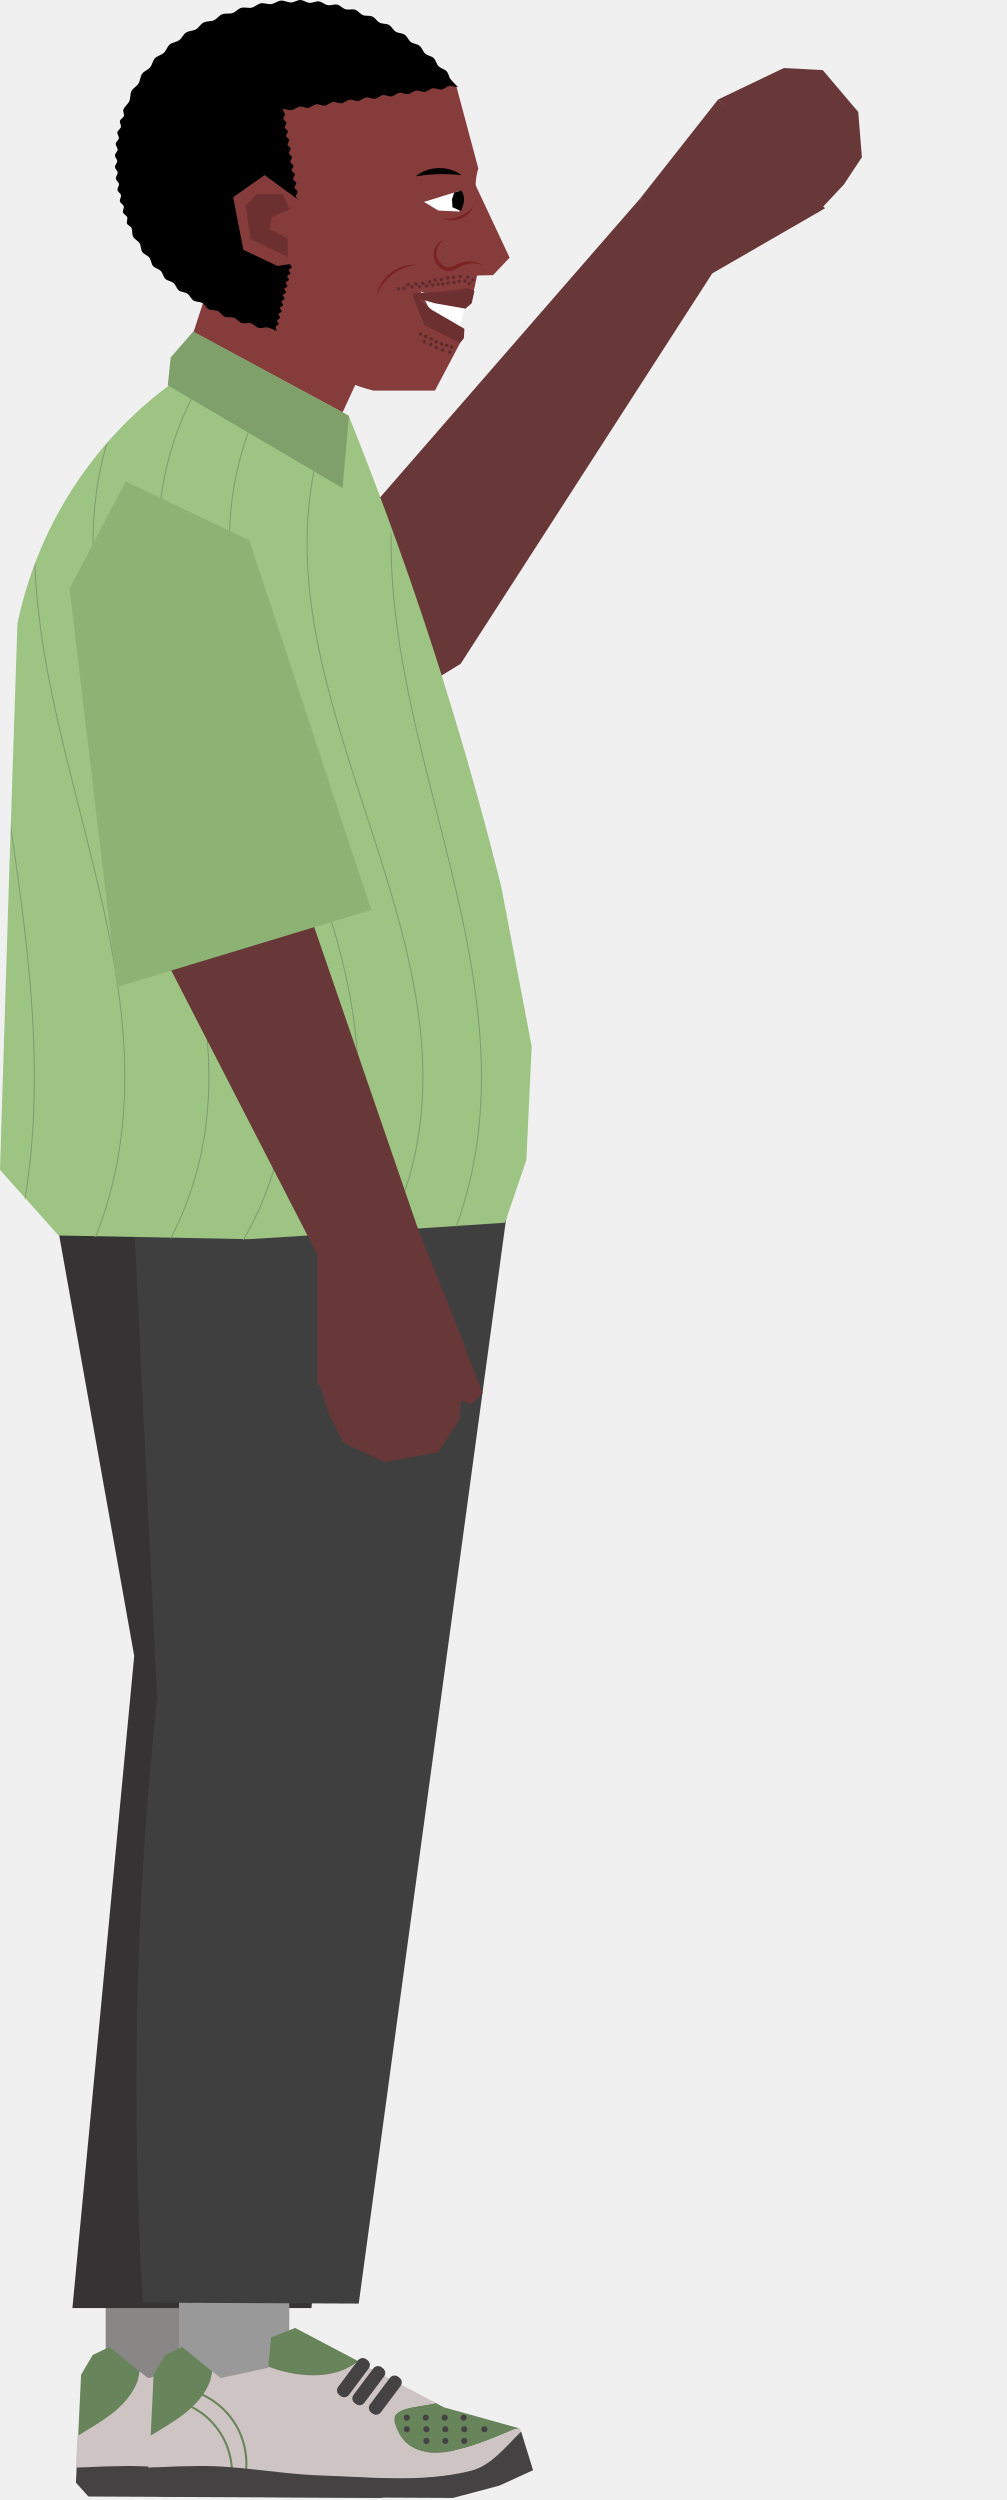
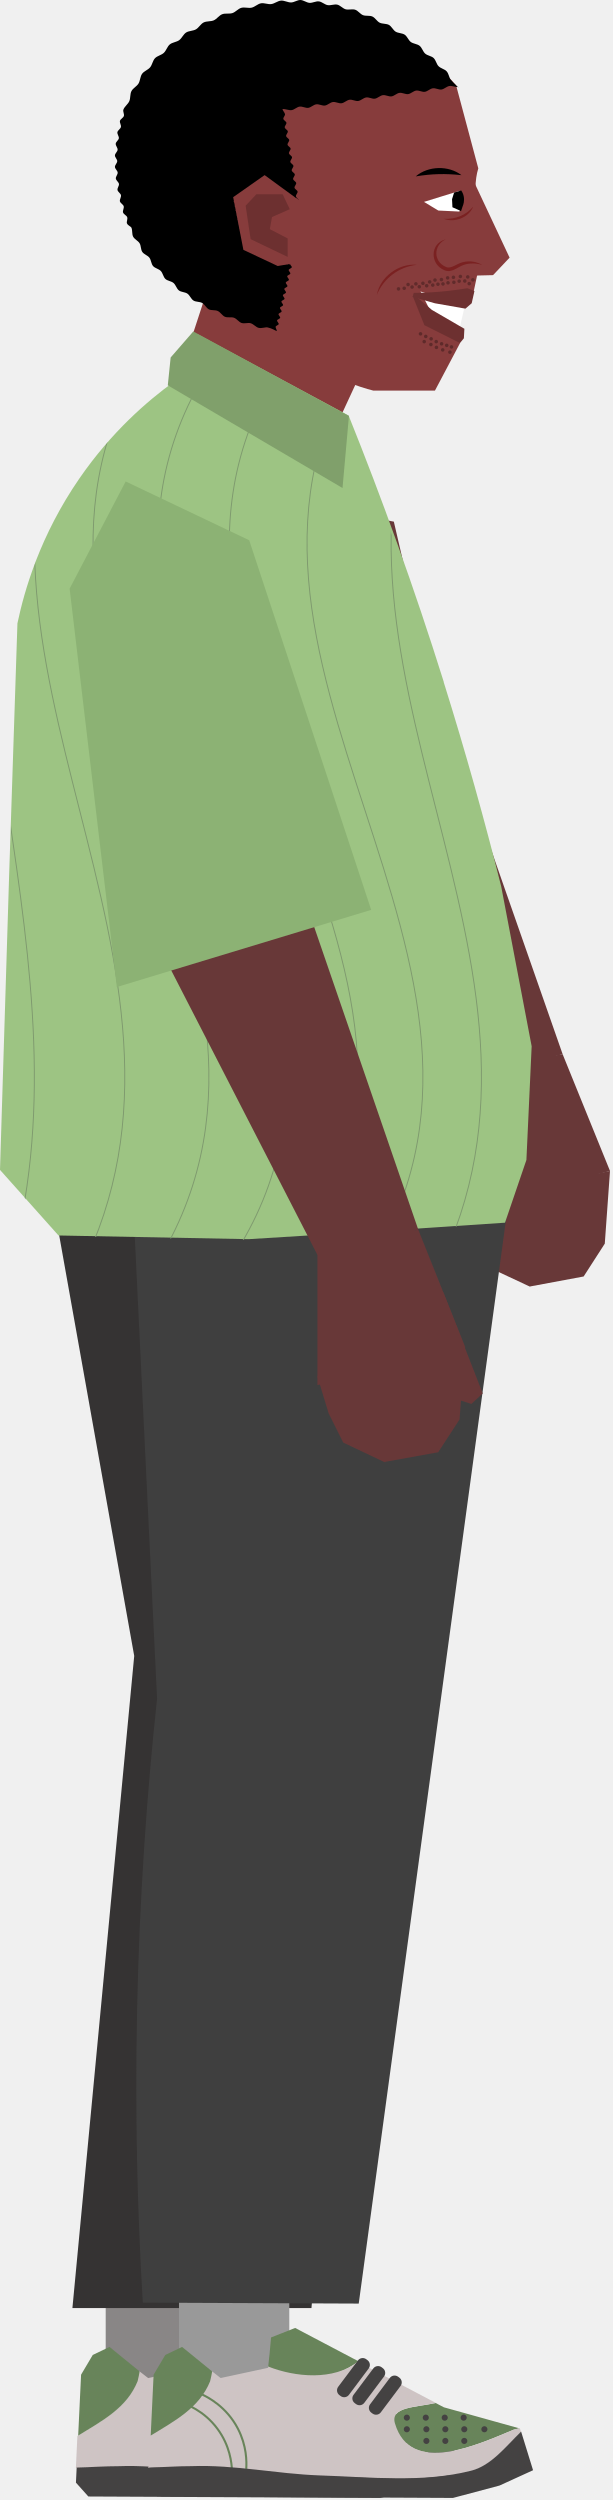
- <svg xmlns="http://www.w3.org/2000/svg" width="485" height="1205" viewBox="0 0 485 1205" fill="none">
+ <svg xmlns="http://www.w3.org/2000/svg" width="295" height="1205" viewBox="0 0 295 1205" fill="none">
  <path d="M84.648 186.43C92.674 161.895 100.7 137.387 108.726 112.852C131.753 132.323 154.807 151.822 177.834 171.294C169.916 188.369 162.025 205.444 154.107 222.519" fill="#873C3C" />
-   <path d="M150.564 363.656L222.004 319.985L343.313 131.772L308.544 95.681L179.508 244.009L125.893 293.561L150.564 363.656Z" fill="#683838" />
-   <path d="M343.314 131.774L397.659 100.398L346.114 47.963L308.545 95.683L339.116 134.198" fill="#683838" />
-   <path d="M396.557 33.8L377.782 32.791C367.238 37.852 356.658 42.903 346.114 47.964L393.987 102.55C398.263 97.998 402.538 93.445 406.777 88.883C409.664 84.511 412.551 80.139 415.438 75.766C413.907 56.903 413.15 47.512 413.15 47.512C413.15 47.512 413.34 49.672 413.697 54.007C408.008 47.278 402.283 40.539 396.594 33.809L396.557 33.8Z" fill="#683838" />
+   <path d="M116.717 238.119L119.248 321.812L222.614 520.445L271.191 508.13L206.298 322.549L189.827 251.425L116.717 238.119Z" fill="#683838" />
+   <path d="M222.612 520.446L222.935 583.197L294.021 564.41L271.189 508.131L222.587 515.599" fill="#683838" />
+   <path d="M281.326 615.242L291.507 599.434C292.335 587.768 293.191 576.075 294.02 564.409L222.884 578.941C224.72 584.911 226.555 590.88 228.417 596.823C230.784 601.497 233.151 606.171 235.518 610.845C252.662 618.864 261.193 622.86 261.193 622.86C261.193 622.86 259.222 621.954 255.281 620.116C263.945 618.509 272.636 616.876 281.3 615.269L281.326 615.242Z" fill="#683838" />
  <path d="M50.943 1149.58H112.645L112.645 1059.09H50.943L50.943 1149.58Z" fill="#898686" />
  <path d="M165.957 538.754V578.398C169.242 654.831 172.528 731.291 175.814 807.724C167.249 909.311 158.685 1010.9 150.12 1112.49H34.904C44.842 1007.72 54.78 902.929 64.691 798.163C50.336 717.636 35.955 637.11 21.6 556.583C69.701 550.631 117.829 544.706 165.93 538.754H165.957Z" fill="#353333" />
  <path d="M137.839 1138.16L107.298 1122.08L95.69 1126.66L94.99 1134.39C94.774 1136.49 94.559 1138.62 94.316 1140.72C97.333 1142.49 106.463 1147.32 118.636 1145.91C128.251 1144.81 134.93 1140.39 137.839 1138.16Z" fill="#68845A" />
  <path d="M155.346 1168.08C162.806 1193.43 194.856 1178.51 212.739 1171.07C213.6 1170.91 214.462 1170.7 215.324 1170.45L178.992 1160.33L175.033 1158.25C165.499 1160.44 153.03 1160 155.346 1168.11V1168.08Z" fill="#68845A" />
  <path d="M215.378 1170.43C214.516 1170.64 213.654 1170.86 212.792 1171.05C194.909 1178.51 162.86 1193.4 155.399 1168.06C153.083 1159.98 165.553 1160.38 175.087 1158.2L137.462 1138.38C125.908 1147.54 107.379 1145.87 94.29 1140.67V1141.29C86.641 1142.93 79.02 1144.57 71.398 1146.22C69.944 1145.08 68.462 1143.93 67.008 1142.8C66.739 1144.65 66.254 1146.51 65.957 1147.91C60.813 1160.76 49.044 1166.95 37.301 1174.14L36.574 1189.58C43.388 1189.42 50.202 1188.9 57.016 1188.9C77.888 1188.15 98.007 1192.62 118.879 1193.37C143.469 1194.13 168.058 1197.09 191.92 1191.14C201.615 1188.71 208.375 1179.85 216.159 1172.23L215.62 1170.45L215.378 1170.4V1170.43Z" fill="#CEC4C4" />
  <path d="M66.336 1147.7C66.524 1146.92 66.686 1146.14 66.874 1145.3C67.036 1144.52 67.171 1143.77 67.305 1143.04C62.457 1139.11 57.636 1135.15 52.789 1131.21C50.095 1132.51 47.402 1133.8 44.709 1135.09C42.824 1138.27 40.965 1141.42 39.08 1144.6C38.622 1154.38 38.164 1164.18 37.68 1173.96C49.422 1166.77 61.192 1160.57 66.336 1147.72V1147.7Z" fill="#68845A" />
  <path d="M191.974 1190.92C168.166 1196.88 143.63 1193.91 119.095 1193.16C98.276 1192.41 78.185 1187.93 57.366 1188.69C50.552 1188.69 43.766 1189.2 36.952 1189.36C36.844 1191.79 36.736 1194.21 36.602 1196.63L42.581 1203.31L183.356 1204.01L205.817 1198.03L221.976 1190.65L216.213 1172.02C208.429 1179.64 201.696 1188.5 192.001 1190.92H191.974Z" fill="#444242" />
  <path d="M137.576 1137.72L128.049 1150.44C127.104 1151.7 127.361 1153.49 128.623 1154.44L129.226 1154.89C130.488 1155.83 132.277 1155.58 133.223 1154.31L142.749 1141.6C143.694 1140.34 143.438 1138.55 142.176 1137.6L141.572 1137.15C140.31 1136.2 138.521 1136.46 137.576 1137.72Z" fill="#444242" />
  <path d="M144.974 1141.59L135.448 1154.31C134.503 1155.57 134.759 1157.36 136.021 1158.31L136.625 1158.76C137.887 1159.7 139.676 1159.45 140.621 1158.18L150.148 1145.47C151.093 1144.2 150.836 1142.42 149.574 1141.47L148.971 1141.02C147.709 1140.07 145.919 1140.33 144.974 1141.59Z" fill="#444242" />
  <path d="M152.941 1146.16L143.415 1158.88C142.469 1160.14 142.726 1161.93 143.988 1162.87L144.592 1163.33C145.853 1164.27 147.643 1164.01 148.588 1162.75L158.114 1150.03C159.06 1148.77 158.803 1146.98 157.541 1146.04L156.938 1145.59C155.676 1144.64 153.886 1144.9 152.941 1146.16Z" fill="#444242" />
  <path d="M161.138 1166.79C161.956 1166.79 162.619 1166.13 162.619 1165.31C162.619 1164.49 161.956 1163.83 161.138 1163.83C160.32 1163.83 159.656 1164.49 159.656 1165.31C159.656 1166.13 160.32 1166.79 161.138 1166.79Z" fill="#444242" />
  <path d="M170.267 1166.79C171.085 1166.79 171.748 1166.13 171.748 1165.31C171.748 1164.49 171.085 1163.83 170.267 1163.83C169.448 1163.83 168.785 1164.49 168.785 1165.31C168.785 1166.13 169.448 1166.79 170.267 1166.79Z" fill="#444242" />
  <path d="M179.397 1166.79C180.216 1166.79 180.879 1166.13 180.879 1165.31C180.879 1164.49 180.216 1163.83 179.397 1163.83C178.579 1163.83 177.916 1164.49 177.916 1165.31C177.916 1166.13 178.579 1166.79 179.397 1166.79Z" fill="#444242" />
  <path d="M188.526 1166.79C189.344 1166.79 190.007 1166.13 190.007 1165.31C190.007 1164.49 189.344 1163.83 188.526 1163.83C187.708 1163.83 187.045 1164.49 187.045 1165.31C187.045 1166.13 187.708 1166.79 188.526 1166.79Z" fill="#444242" />
  <path d="M161.138 1172.39C161.956 1172.39 162.619 1171.73 162.619 1170.91C162.619 1170.09 161.956 1169.43 161.138 1169.43C160.32 1169.43 159.656 1170.09 159.656 1170.91C159.656 1171.73 160.32 1172.39 161.138 1172.39Z" fill="#444242" />
  <path d="M170.565 1172.39C171.383 1172.39 172.047 1171.73 172.047 1170.91C172.047 1170.09 171.383 1169.43 170.565 1169.43C169.747 1169.43 169.084 1170.09 169.084 1170.91C169.084 1171.73 169.747 1172.39 170.565 1172.39Z" fill="#444242" />
  <path d="M179.694 1172.39C180.512 1172.39 181.176 1171.73 181.176 1170.91C181.176 1170.09 180.512 1169.43 179.694 1169.43C178.876 1169.43 178.213 1170.09 178.213 1170.91C178.213 1171.73 178.876 1172.39 179.694 1172.39Z" fill="#444242" />
  <path d="M188.825 1172.39C189.643 1172.39 190.306 1171.73 190.306 1170.91C190.306 1170.09 189.643 1169.43 188.825 1169.43C188.007 1169.43 187.344 1170.09 187.344 1170.91C187.344 1171.73 188.007 1172.39 188.825 1172.39Z" fill="#444242" />
  <path d="M170.565 1178.01C171.383 1178.01 172.047 1177.35 172.047 1176.53C172.047 1175.71 171.383 1175.05 170.565 1175.05C169.747 1175.05 169.084 1175.71 169.084 1176.53C169.084 1177.35 169.747 1178.01 170.565 1178.01Z" fill="#444242" />
  <path d="M179.694 1178.01C180.512 1178.01 181.176 1177.35 181.176 1176.53C181.176 1175.71 180.512 1175.05 179.694 1175.05C178.876 1175.05 178.213 1175.71 178.213 1176.53C178.213 1177.35 178.876 1178.01 179.694 1178.01Z" fill="#444242" />
  <path d="M188.825 1178.01C189.643 1178.01 190.306 1177.35 190.306 1176.53C190.306 1175.71 189.643 1175.05 188.825 1175.05C188.007 1175.05 187.344 1175.71 187.344 1176.53C187.344 1177.35 188.007 1178.01 188.825 1178.01Z" fill="#444242" />
  <path d="M198.52 1172.39C199.339 1172.39 200.002 1171.73 200.002 1170.91C200.002 1170.09 199.339 1169.43 198.52 1169.43C197.702 1169.43 197.039 1170.09 197.039 1170.91C197.039 1171.73 197.702 1172.39 198.52 1172.39Z" fill="#444242" />
  <path d="M86.271 1148.79H139.436V1058.3H86.271L86.271 1148.79Z" fill="#999999" />
  <path d="M190.79 538.75C208.673 553.858 226.529 568.967 244.412 584.076C220.577 759.484 196.742 934.92 172.907 1110.33C138.218 1110.17 103.529 1110.03 68.841 1109.87C66.201 1066.05 65.016 1018.68 66.094 968.208C67.225 914.694 70.78 864.708 75.709 818.762C71.399 729.24 67.063 639.718 62.754 550.196C105.442 546.371 148.129 542.547 190.79 538.723V538.75Z" fill="#3F3F3F" />
  <path d="M213.923 328.767C199.487 282.686 183.921 239.81 168.031 200.274C149.69 190.417 131.349 180.56 113.008 170.676L94.936 160.953L83.517 184.222C71.128 193.245 53.73 208.138 38.19 230.734C19.445 257.989 11.796 284.248 8.403 300.461L4.417 421.359C2.936 468.867 1.481 516.375 0 563.883C9.399 574.413 18.799 584.971 28.198 595.501C58.739 596.094 89.281 596.686 119.822 597.279L183.813 593.32C203.689 592 223.565 590.653 243.414 589.334C246.861 579.261 250.282 569.162 253.729 559.089C254.564 540.829 255.399 522.569 256.26 504.309C251.359 478.643 246.484 452.977 241.582 427.284C233.691 395.746 224.534 362.809 213.842 328.713L213.923 328.767Z" fill="#9DC483" />
-   <mask id="mask0_352_47933" style="mask-type:luminance" maskUnits="userSpaceOnUse" x="0" y="161" width="255" height="437">
+   <mask id="mask0_1544_2797" style="mask-type:luminance" maskUnits="userSpaceOnUse" x="0" y="161" width="255" height="437">
    <path d="M212.795 329.132C198.44 283.051 182.98 240.175 167.171 200.639C148.938 190.782 130.705 180.925 112.472 171.041L94.508 161.318L83.169 184.588C69.192 194.822 47.053 213.863 29.628 244.484C17.32 266.084 11.476 286.283 8.513 300.853L4.554 421.751C3.1 469.259 1.618 516.767 0.164 564.275C9.51 574.806 18.855 585.363 28.201 595.893C58.58 596.486 88.933 597.078 119.312 597.671L182.927 593.712C202.695 592.392 222.436 591.046 242.204 589.726C245.625 579.653 249.045 569.554 252.466 559.481C253.301 541.221 254.135 522.961 254.97 504.702C250.096 479.035 245.248 453.369 240.373 427.676C232.536 396.139 223.433 363.201 212.795 329.105V329.132Z" fill="white" />
  </mask>
-   <g mask="url(#mask0_352_47933)">
+   <g mask="url(#mask0_1544_2797)">
    <path d="M4.013 167.766C-39.456 316.296 47.482 464.826 4.013 613.356" stroke="#7E996E" stroke-width="0.46" stroke-miterlimit="10" />
    <path d="M38.377 167.766C-37.061 316.296 113.814 464.826 38.377 613.356" stroke="#7E996E" stroke-width="0.46" stroke-miterlimit="10" />
    <path d="M72.768 167.766C-23.972 316.296 169.509 464.826 72.768 613.356" stroke="#7E996E" stroke-width="0.46" stroke-miterlimit="10" />
    <path d="M107.136 167.766C-0.27 316.296 214.542 464.826 107.136 613.356" stroke="#7E996E" stroke-width="0.46" stroke-miterlimit="10" />
    <path d="M141.529 167.766C34.123 316.296 248.935 464.826 141.529 613.356" stroke="#7E996E" stroke-width="0.46" stroke-miterlimit="10" />
    <path d="M175.921 167.766C79.18 316.296 272.662 464.826 175.921 613.356" stroke="#7E996E" stroke-width="0.46" stroke-miterlimit="10" />
    <path d="M210.287 167.766C134.849 316.296 285.724 464.826 210.287 613.356" stroke="#7E996E" stroke-width="0.46" stroke-miterlimit="10" />
    <path d="M244.679 167.766C201.21 316.296 288.148 464.826 244.679 613.356" stroke="#7E996E" stroke-width="0.46" stroke-miterlimit="10" />
  </g>
  <path d="M48.559 321.99L50.659 405.695L153.002 604.857L201.642 592.792L137.705 406.88L121.599 335.672L48.559 321.99Z" fill="#683838" />
  <path d="M153.002 604.858V667.61L224.184 649.189L201.642 592.793L153.002 600.011" fill="#683838" />
  <path d="M211.227 699.958L221.489 684.203C222.377 672.541 223.293 660.853 224.182 649.191L152.973 663.358C154.777 669.337 156.582 675.315 158.413 681.267C160.756 685.954 163.099 690.64 165.442 695.326C182.544 703.432 191.055 707.472 191.055 707.472C191.055 707.472 189.089 706.557 185.157 704.698C193.829 703.136 202.528 701.547 211.2 699.985L211.227 699.958Z" fill="#683838" />
  <path d="M213.599 622.688L232.667 671.65L227.227 676.686L212.549 672.054L213.599 622.688Z" fill="#683838" />
  <path d="M33.557 283.724L56.314 475.749L178.91 438.556L120.117 260.401L60.57 232.068L33.557 283.724Z" fill="#8CB274" />
  <path d="M80.852 185.722C108.942 202.232 137.005 218.741 165.095 235.223C166.119 223.643 167.169 212.062 168.193 200.508C143.173 186.934 118.18 173.334 93.159 159.76C89.524 163.934 85.888 168.136 82.252 172.31C81.794 176.781 81.336 181.252 80.878 185.722H80.852Z" fill="#80A06B" />
  <path d="M172.798 1138.15L142.257 1122.07L130.649 1126.65L129.949 1134.38C129.733 1136.48 129.518 1138.61 129.275 1140.71C132.292 1142.49 141.422 1147.31 153.595 1145.91C163.21 1144.8 169.889 1140.39 172.798 1138.15Z" fill="#68845A" />
  <path d="M190.305 1168.08C197.765 1193.42 229.815 1178.5 247.698 1171.07C248.559 1170.91 249.421 1170.69 250.283 1170.45L213.951 1160.32L209.992 1158.25C200.458 1160.43 187.989 1160 190.305 1168.11V1168.08Z" fill="#68845A" />
  <path d="M250.337 1170.42C249.475 1170.64 248.613 1170.85 247.751 1171.04C229.868 1178.5 197.819 1193.4 190.358 1168.05C188.042 1159.97 200.512 1160.38 210.046 1158.2L172.422 1138.37C160.868 1147.53 142.338 1145.86 129.249 1140.66V1141.28C121.6 1142.92 113.979 1144.57 106.357 1146.21C104.902 1145.08 103.421 1143.92 101.967 1142.79C101.697 1144.65 101.213 1146.51 100.916 1147.91C95.772 1160.75 84.003 1166.95 72.26 1174.14L71.533 1189.57C78.347 1189.41 85.161 1188.9 91.975 1188.9C112.847 1188.14 132.966 1192.61 153.838 1193.37C178.428 1194.12 203.017 1197.08 226.879 1191.13C236.574 1188.71 243.334 1179.85 251.118 1172.23L250.579 1170.45L250.337 1170.4V1170.42Z" fill="#CEC4C4" />
  <path d="M86.697 1157.81C89.66 1158.73 98.278 1161.83 104.796 1170.66C110.936 1178.93 111.664 1187.44 111.798 1190.59" stroke="#68845A" stroke-miterlimit="10" />
  <path d="M97.147 1154.02C100.136 1155.4 109.185 1160 114.679 1170.64C118.935 1178.85 118.908 1186.53 118.692 1190" stroke="#68845A" stroke-miterlimit="10" />
  <path d="M101.295 1147.69C101.483 1146.91 101.645 1146.13 101.833 1145.29C101.995 1144.51 102.13 1143.76 102.264 1143.03C97.416 1139.1 92.596 1135.14 87.748 1131.21C85.054 1132.5 82.361 1133.79 79.668 1135.09C77.783 1138.27 75.924 1141.42 74.039 1144.59C73.581 1154.37 73.124 1164.17 72.639 1173.95C84.381 1166.76 96.151 1160.56 101.295 1147.72V1147.69Z" fill="#68845A" />
  <path d="M226.933 1190.92C203.125 1196.87 178.589 1193.91 154.054 1193.15C133.235 1192.4 113.144 1187.93 92.325 1188.68C85.511 1188.68 78.725 1189.19 71.911 1189.36C71.803 1191.78 71.695 1194.2 71.561 1196.63L77.539 1203.31L218.315 1204.01L240.776 1198.03L256.935 1190.65L251.172 1172.01C243.389 1179.63 236.656 1188.49 226.96 1190.92H226.933Z" fill="#444242" />
  <path d="M172.535 1137.73L163.008 1150.44C162.063 1151.71 162.32 1153.49 163.582 1154.44L164.185 1154.89C165.447 1155.84 167.236 1155.58 168.182 1154.32L177.708 1141.6C178.653 1140.34 178.397 1138.55 177.135 1137.6L176.531 1137.15C175.269 1136.21 173.48 1136.46 172.535 1137.73Z" fill="#444242" />
  <path d="M179.933 1141.59L170.407 1154.31C169.461 1155.57 169.718 1157.36 170.98 1158.3L171.584 1158.75C172.846 1159.7 174.635 1159.44 175.58 1158.18L185.106 1145.46C186.052 1144.2 185.795 1142.41 184.533 1141.47L183.93 1141.01C182.668 1140.07 180.878 1140.33 179.933 1141.59Z" fill="#444242" />
  <path d="M187.9 1146.16L178.374 1158.88C177.428 1160.14 177.685 1161.93 178.947 1162.88L179.551 1163.33C180.812 1164.27 182.602 1164.02 183.547 1162.76L193.073 1150.04C194.019 1148.78 193.762 1146.99 192.5 1146.04L191.896 1145.59C190.635 1144.64 188.845 1144.9 187.9 1146.16Z" fill="#444242" />
  <path d="M196.092 1166.79C196.91 1166.79 197.574 1166.12 197.574 1165.31C197.574 1164.49 196.91 1163.82 196.092 1163.82C195.274 1163.82 194.611 1164.49 194.611 1165.31C194.611 1166.12 195.274 1166.79 196.092 1166.79Z" fill="#444242" />
  <path d="M205.222 1166.79C206.04 1166.79 206.703 1166.12 206.703 1165.31C206.703 1164.49 206.04 1163.82 205.222 1163.82C204.404 1163.82 203.74 1164.49 203.74 1165.31C203.74 1166.12 204.404 1166.79 205.222 1166.79Z" fill="#444242" />
  <path d="M214.353 1166.79C215.171 1166.79 215.834 1166.12 215.834 1165.31C215.834 1164.49 215.171 1163.82 214.353 1163.82C213.534 1163.82 212.871 1164.49 212.871 1165.31C212.871 1166.12 213.534 1166.79 214.353 1166.79Z" fill="#444242" />
  <path d="M223.481 1166.79C224.299 1166.79 224.962 1166.12 224.962 1165.31C224.962 1164.49 224.299 1163.82 223.481 1163.82C222.663 1163.82 222 1164.49 222 1165.31C222 1166.12 222.663 1166.79 223.481 1166.79Z" fill="#444242" />
  <path d="M196.092 1172.38C196.91 1172.38 197.574 1171.72 197.574 1170.9C197.574 1170.09 196.91 1169.42 196.092 1169.42C195.274 1169.42 194.611 1170.09 194.611 1170.9C194.611 1171.72 195.274 1172.38 196.092 1172.38Z" fill="#444242" />
  <path d="M205.518 1172.38C206.336 1172.38 207 1171.72 207 1170.9C207 1170.09 206.336 1169.42 205.518 1169.42C204.7 1169.42 204.037 1170.09 204.037 1170.9C204.037 1171.72 204.7 1172.38 205.518 1172.38Z" fill="#444242" />
  <path d="M214.649 1172.38C215.467 1172.38 216.131 1171.72 216.131 1170.9C216.131 1170.09 215.467 1169.42 214.649 1169.42C213.831 1169.42 213.168 1170.09 213.168 1170.9C213.168 1171.72 213.831 1172.38 214.649 1172.38Z" fill="#444242" />
  <path d="M223.778 1172.38C224.596 1172.38 225.26 1171.72 225.26 1170.9C225.26 1170.09 224.596 1169.42 223.778 1169.42C222.96 1169.42 222.297 1170.09 222.297 1170.9C222.297 1171.72 222.96 1172.38 223.778 1172.38Z" fill="#444242" />
  <path d="M205.518 1178.01C206.336 1178.01 207 1177.34 207 1176.53C207 1175.71 206.336 1175.04 205.518 1175.04C204.7 1175.04 204.037 1175.71 204.037 1176.53C204.037 1177.34 204.7 1178.01 205.518 1178.01Z" fill="#444242" />
  <path d="M214.649 1178.01C215.467 1178.01 216.131 1177.34 216.131 1176.53C216.131 1175.71 215.467 1175.04 214.649 1175.04C213.831 1175.04 213.168 1175.71 213.168 1176.53C213.168 1177.34 213.831 1178.01 214.649 1178.01Z" fill="#444242" />
  <path d="M223.778 1178.01C224.596 1178.01 225.26 1177.34 225.26 1176.53C225.26 1175.71 224.596 1175.04 223.778 1175.04C222.96 1175.04 222.297 1175.71 222.297 1176.53C222.297 1177.34 222.96 1178.01 223.778 1178.01Z" fill="#444242" />
  <path d="M233.473 1172.38C234.291 1172.38 234.955 1171.72 234.955 1170.9C234.955 1170.09 234.291 1169.42 233.473 1169.42C232.655 1169.42 231.992 1170.09 231.992 1170.9C231.992 1171.72 232.655 1172.38 233.473 1172.38Z" fill="#444242" />
  <path d="M214.219 79.234C214.165 119.982 175.14 150.712 136.25 150.712C96.714 150.712 58.389 118.959 58.281 79.234C58.174 36.493 102.369 3.986 143.872 7.757C179.046 10.962 214.273 40.452 214.219 79.234Z" fill="#873C3C" />
  <path d="M129.435 83.463V155.641C133.852 161.162 140.72 168.488 150.631 175.14C161.942 182.735 172.688 186.424 179.987 188.283H209.64L221.786 165.283C221.301 163.451 220.816 161.593 220.332 159.762C221.22 155.964 222.109 152.167 222.998 148.396C224.318 147.615 225.664 146.834 226.984 146.08C228.815 139.293 230.048 131.285 231.879 124.498C231.233 109.632 226.984 92.498 230.539 81.147L219.847 41.153C214.38 34.824 204.926 25.452 190.679 18.153C171.423 8.296 153.593 7.407 144.49 7.569C139.454 32.858 134.445 58.147 129.408 83.436L129.435 83.463Z" fill="#873C3C" />
  <path d="M221.086 41.934C219.739 42.122 217.988 41.26 216.642 41.449C215.295 41.637 214.11 42.957 212.791 43.145C211.471 43.334 209.963 42.364 208.616 42.553C207.27 42.742 206.084 44.061 204.765 44.25C203.445 44.438 201.937 43.469 200.59 43.657C199.244 43.846 198.059 45.165 196.739 45.354C195.419 45.542 193.911 44.573 192.565 44.761C191.218 44.95 190.033 46.27 188.713 46.458C187.393 46.647 185.885 45.677 184.539 45.866C183.192 46.054 182.007 47.374 180.687 47.562C179.368 47.751 177.859 46.781 176.513 46.97C175.166 47.158 173.981 48.478 172.662 48.667C171.342 48.855 169.834 47.886 168.487 48.074C167.14 48.263 165.955 49.582 164.636 49.771C163.316 49.959 161.808 48.99 160.461 49.178C159.115 49.367 157.929 50.687 156.61 50.875C155.29 51.064 153.782 50.094 152.435 50.282C151.089 50.471 149.904 51.791 148.584 51.979C147.264 52.168 145.756 51.198 144.41 51.387C143.063 51.575 141.878 52.895 140.558 53.084C139.238 53.272 137.461 52.41 136.141 52.572C136.249 53.272 137.273 54.349 137.38 55.023C137.488 55.696 136.465 56.585 136.572 57.285C136.68 57.985 137.946 58.497 138.054 59.17C138.161 59.843 137.138 60.732 137.246 61.432C137.353 62.133 138.619 62.644 138.727 63.318C138.835 63.991 137.811 64.88 137.919 65.58C138.027 66.28 139.293 66.792 139.4 67.465C139.508 68.138 138.484 69.027 138.592 69.728C138.7 70.428 139.966 70.939 140.074 71.613C140.181 72.286 139.158 73.175 139.265 73.875C139.373 74.575 140.639 75.087 140.747 75.76C140.855 76.433 139.831 77.322 139.939 78.022C140.047 78.723 141.312 79.234 141.42 79.908C141.528 80.581 140.504 81.47 140.612 82.17C140.72 82.87 141.986 83.382 142.093 84.055C142.201 84.729 141.178 85.617 141.285 86.318C141.393 87.018 142.659 87.529 142.767 88.203C142.875 88.876 141.851 89.765 141.959 90.465C142.066 91.165 143.332 91.677 143.44 92.35C143.548 93.024 142.524 93.912 142.632 94.613C142.74 95.313 143.979 96.067 144.086 96.767C143.817 96.632 143.278 95.825 143.009 95.663C142.74 95.501 141.932 96.39 141.662 96.255C141.393 96.121 141.663 94.963 141.42 94.801C141.178 94.64 140.343 95.528 140.074 95.394C139.804 95.259 140.073 94.101 139.831 93.939C139.589 93.778 138.754 94.666 138.484 94.532C138.215 94.397 138.484 93.239 138.242 93.078C138 92.916 137.165 93.805 136.895 93.67C136.626 93.535 136.896 92.377 136.653 92.216C136.411 92.054 135.576 92.943 135.307 92.808C135.037 92.674 135.306 91.516 135.064 91.354C134.821 91.192 133.987 92.081 133.717 91.946C133.448 91.812 133.717 90.654 133.475 90.492C133.233 90.33 132.398 91.219 132.128 91.085C131.859 90.95 132.128 89.792 131.886 89.63C131.644 89.469 130.809 90.357 130.539 90.223C130.27 90.088 130.54 88.93 130.297 88.768C130.055 88.607 129.22 89.496 128.951 89.361C128.681 89.226 128.95 88.068 128.708 87.907C128.466 87.745 127.631 88.634 127.361 88.499C127.092 88.364 127.119 87.126 126.85 86.991C126.634 87.126 126.688 88.338 126.473 88.472C126.257 88.607 125.422 87.745 125.207 87.88C124.991 88.014 125.368 89.145 125.153 89.28C124.938 89.415 124.103 88.553 123.887 88.688C123.672 88.822 124.049 89.953 123.833 90.088C123.618 90.223 122.783 89.361 122.568 89.496C122.352 89.63 122.729 90.761 122.514 90.896C122.298 91.031 121.463 90.169 121.248 90.303C121.032 90.438 121.409 91.569 121.194 91.704C120.979 91.839 120.143 90.977 119.928 91.112C119.713 91.246 120.09 92.377 119.874 92.512C119.659 92.647 118.824 91.785 118.608 91.919C118.393 92.054 118.77 93.185 118.555 93.32C118.339 93.455 117.504 92.593 117.289 92.727C117.073 92.862 117.45 93.993 117.235 94.128C117.019 94.263 116.184 93.401 115.969 93.535C115.754 93.67 116.131 94.801 115.915 94.936C115.7 95.07 114.865 94.209 114.649 94.343C114.434 94.478 114.811 95.609 114.595 95.744C114.38 95.878 113.545 95.017 113.33 95.151C113.114 95.286 113.734 96.067 113.518 96.202C113.599 96.552 112.549 96.902 112.629 97.252C112.71 97.602 113.922 97.71 114.003 98.087C114.084 98.464 113.034 99.056 113.114 99.406C113.195 99.757 114.407 99.864 114.488 100.241C114.569 100.618 113.518 101.211 113.599 101.561C113.68 101.911 114.892 102.019 114.973 102.396C115.053 102.773 114.003 103.366 114.084 103.716C114.165 104.066 115.377 104.174 115.457 104.551C115.538 104.928 114.488 105.52 114.568 105.87C114.649 106.22 115.861 106.328 115.942 106.705C116.023 107.082 114.973 107.675 115.053 108.025C115.134 108.375 116.346 108.483 116.427 108.86C116.508 109.237 115.457 109.829 115.538 110.179C115.619 110.529 116.831 110.637 116.912 111.014C116.992 111.391 115.942 111.984 116.023 112.334C116.104 112.684 117.316 112.792 117.396 113.169C117.477 113.546 116.427 114.138 116.508 114.488C116.589 114.839 117.801 114.946 117.881 115.323C117.962 115.7 116.912 116.293 116.992 116.643C117.073 116.993 118.285 117.101 118.366 117.478C118.447 117.855 117.477 118.636 117.558 118.986C117.773 119.094 118.743 118.421 118.958 118.528C119.174 118.636 118.824 119.767 119.039 119.902C119.255 120.036 120.009 119.121 120.225 119.228C120.44 119.336 120.09 120.467 120.305 120.602C120.521 120.737 121.275 119.821 121.49 119.929C121.706 120.036 121.356 121.168 121.571 121.302C121.787 121.437 122.541 120.521 122.756 120.629C122.971 120.737 122.621 121.868 122.837 122.002C123.052 122.137 123.806 121.221 124.022 121.329C124.237 121.437 123.887 122.568 124.103 122.703C124.318 122.837 125.072 121.922 125.288 122.029C125.503 122.137 125.153 123.268 125.368 123.403C125.584 123.538 126.338 122.622 126.554 122.73C126.769 122.837 126.419 123.969 126.634 124.103C126.85 124.238 127.604 123.322 127.819 123.43C128.035 123.538 127.685 124.669 127.9 124.803C128.116 124.938 128.87 124.022 129.085 124.13C129.3 124.238 128.95 125.369 129.166 125.504C129.381 125.638 130.135 124.723 130.351 124.83C130.566 124.938 130.216 126.069 130.432 126.204C130.647 126.339 131.347 125.396 131.563 125.504C131.698 125.504 131.563 126.662 131.724 126.662C131.886 126.662 132.155 125.558 132.29 125.558C132.425 125.558 132.452 126.743 132.586 126.769C132.721 126.796 133.017 125.665 133.152 125.665C133.286 125.665 133.313 126.85 133.448 126.877C133.583 126.904 133.879 125.773 134.014 125.773C134.148 125.773 134.175 126.958 134.31 126.985C134.445 127.012 134.741 125.881 134.876 125.881C135.01 125.881 135.037 127.066 135.172 127.093C135.306 127.12 135.603 125.988 135.737 125.988C135.872 125.988 135.899 127.173 136.034 127.2C136.168 127.227 136.465 126.096 136.599 126.096C136.734 126.096 136.761 127.281 136.895 127.308C137.03 127.335 137.326 126.204 137.461 126.204C137.596 126.204 137.622 127.389 137.757 127.416C137.892 127.443 138.188 126.312 138.323 126.312C138.458 126.312 138.484 127.497 138.619 127.524C138.754 127.55 139.05 126.419 139.185 126.419C139.319 126.419 139.346 127.604 139.481 127.631C139.615 127.658 139.912 126.527 140.047 126.527C140.181 126.527 139.696 127.173 139.831 127.2C139.723 127.712 140.747 128.305 140.639 128.816C140.531 129.328 139.292 129.57 139.158 130.082C139.023 130.594 140.047 131.348 139.939 131.86C139.831 132.371 138.592 132.614 138.457 133.125C138.323 133.637 139.346 134.391 139.239 134.903C139.131 135.415 137.892 135.657 137.757 136.169C137.622 136.68 138.646 137.435 138.538 137.946C138.431 138.458 137.192 138.7 137.057 139.212C136.923 139.724 137.946 140.478 137.838 140.99C137.73 141.501 136.492 141.744 136.357 142.255C136.222 142.767 137.245 143.521 137.138 144.033C137.03 144.545 135.791 144.787 135.657 145.299C135.522 145.81 136.545 146.564 136.437 147.076C136.33 147.588 135.091 147.83 134.956 148.342C134.822 148.854 135.845 149.608 135.737 150.12C135.629 150.631 134.391 150.874 134.256 151.385C134.121 151.897 135.145 152.651 135.037 153.163C134.93 153.675 133.691 153.917 133.556 154.429C133.421 154.94 134.445 155.694 134.337 156.206C134.229 156.718 132.99 156.96 132.856 157.472C132.721 157.984 133.529 159.088 133.421 159.573C132.936 159.519 131.24 158.28 129.004 157.822C127.819 157.58 126.177 158.415 124.614 158.011C123.349 157.687 122.271 156.233 120.817 155.802C119.524 155.425 117.827 156.125 116.427 155.668C115.134 155.237 114.192 153.675 112.791 153.163C111.498 152.678 109.775 153.244 108.401 152.678C107.135 152.139 106.3 150.523 104.981 149.904C103.661 149.285 101.937 149.742 100.672 149.096C99.406 148.45 98.732 146.78 97.493 146.053C96.255 145.326 94.477 145.622 93.265 144.868C92.053 144.114 91.541 142.39 90.356 141.555C89.171 140.72 87.367 140.855 86.236 139.993C85.105 139.131 84.754 137.354 83.65 136.411C82.546 135.469 80.742 135.415 79.718 134.445C78.695 133.476 78.506 131.671 77.51 130.621C76.513 129.57 74.736 129.328 73.793 128.251C72.85 127.173 72.877 125.342 72.016 124.211C71.154 123.08 69.403 122.622 68.595 121.437C67.787 120.252 68.03 118.447 67.275 117.236C66.521 116.024 64.852 115.35 64.178 114.084C63.505 112.819 63.936 111.068 63.343 109.748C63.074 109.129 61.62 108.725 61.189 107.648C60.893 106.894 61.647 105.601 61.297 104.658C61 103.85 59.627 103.339 59.304 102.396C59.034 101.561 59.869 100.349 59.627 99.406C59.385 98.545 58.038 97.952 57.795 97.037C57.58 96.175 58.495 95.017 58.307 94.074C58.118 93.185 56.799 92.512 56.637 91.569C56.475 90.627 57.472 89.576 57.337 88.661C57.203 87.745 55.937 86.991 55.829 86.048C55.722 85.106 56.799 84.109 56.718 83.166C56.637 82.224 55.452 81.416 55.398 80.473C55.344 79.531 56.503 78.615 56.503 77.672C56.503 76.73 55.344 75.814 55.398 74.871C55.452 73.929 56.637 73.094 56.691 72.151C56.745 71.209 55.695 70.212 55.775 69.27C55.856 68.327 57.149 67.573 57.284 66.657C57.418 65.742 56.422 64.637 56.584 63.722C56.745 62.806 58.065 62.133 58.28 61.217C58.496 60.301 57.58 59.143 57.822 58.254C58.065 57.366 59.438 56.8 59.707 55.884C59.977 54.969 59.169 53.757 59.465 52.868C60.004 51.333 61.674 50.256 62.32 48.774C62.967 47.293 62.616 45.327 63.37 43.9C64.124 42.472 65.929 41.637 66.764 40.264C67.599 38.89 67.545 36.897 68.487 35.578C69.43 34.258 71.342 33.692 72.366 32.453C73.389 31.215 73.605 29.222 74.709 28.064C75.813 26.905 77.779 26.582 78.964 25.478C80.149 24.374 80.607 22.435 81.846 21.411C83.085 20.388 85.078 20.307 86.37 19.365C87.663 18.422 88.363 16.537 89.71 15.675C91.057 14.813 93.05 14.948 94.45 14.14C95.851 13.332 96.712 11.554 98.167 10.827C99.621 10.1 101.56 10.45 103.042 9.804C104.523 9.157 105.573 7.461 107.082 6.868C108.59 6.276 110.502 6.814 112.037 6.303C113.572 5.791 114.784 4.202 116.319 3.771C117.854 3.34 119.739 4.04 121.302 3.69C122.864 3.34 124.237 1.859 125.799 1.589C127.361 1.32 129.166 2.182 130.755 1.966C132.344 1.751 133.852 0.431 135.441 0.297C137.03 0.162 138.754 1.239 140.343 1.185C141.851 1.132 143.332 -0.026 144.787 0C146.241 0.027 147.722 1.266 149.177 1.374C150.631 1.482 152.274 0.485 153.728 0.674C155.182 0.862 156.502 2.236 157.956 2.478C159.411 2.721 161.135 1.913 162.562 2.236C163.989 2.559 165.174 4.067 166.575 4.471C167.975 4.875 169.78 4.229 171.18 4.687C172.581 5.144 173.604 6.76 174.951 7.299C176.297 7.838 178.156 7.353 179.502 7.972C180.849 8.592 181.711 10.289 183.003 10.935C184.296 11.581 186.209 11.312 187.474 12.012C188.74 12.712 189.467 14.517 190.706 15.271C191.945 16.025 193.857 15.917 195.069 16.725C196.281 17.533 196.847 19.392 198.032 20.253C199.217 21.115 201.129 21.169 202.26 22.085C203.445 23.054 203.849 24.886 204.926 25.828C206.084 26.852 207.97 26.986 208.993 27.956C210.124 29.033 210.367 30.892 211.363 31.888C212.467 33.019 214.326 33.315 215.241 34.339C216.372 35.578 216.453 37.49 217.261 38.459C218.689 40.183 220.386 41.53 220.763 42.041L221.086 41.934Z" fill="black" />
  <path d="M228.358 87.397L245.622 124.186L237.65 132.615L220.359 133.046L228.358 87.397Z" fill="#873C3C" />
  <path d="M223.986 147.57C223.151 151.275 222.295 154.95 221.46 158.655C216.652 155.482 211.873 152.286 207.065 149.113L202.664 140.486C209.781 142.84 216.87 145.217 223.986 147.57Z" fill="white" />
  <path d="M204.379 97.306L221.508 92C221.831 92.889 222.154 93.778 222.504 94.666C222.397 96.309 222.316 97.952 222.208 99.622C221.939 100.403 221.669 101.184 221.427 101.965C218.033 101.803 214.667 101.642 211.274 101.48L204.379 97.332V97.306Z" fill="white" />
  <path d="M200.379 85.02C206.331 79.903 216.215 79.633 222.437 84.427C214.626 83.593 208.135 83.754 200.379 85.02Z" fill="black" />
  <path d="M214.947 115.303C208.753 118.158 208.807 126.129 214.947 128.661C217.425 129.819 219.93 127.099 223.189 126.345C226.42 125.51 229.787 126.156 232.507 127.718C229.517 126.803 226.367 126.722 223.566 127.665C220.657 128.634 217.721 131.704 214.355 130.304C207.002 127.422 207.218 117.107 214.974 115.33L214.947 115.303Z" fill="#7A2121" />
  <g opacity="0.28">
    <path d="M212.762 135.608C213.238 135.608 213.624 135.223 213.624 134.747C213.624 134.271 213.238 133.885 212.762 133.885C212.286 133.885 211.9 134.271 211.9 134.747C211.9 135.223 212.286 135.608 212.762 135.608Z" fill="black" />
    <path d="M224.02 136.306C224.496 136.306 224.882 135.92 224.882 135.444C224.882 134.968 224.496 134.582 224.02 134.582C223.544 134.582 223.158 134.968 223.158 135.444C223.158 135.92 223.544 136.306 224.02 136.306Z" fill="black" />
    <path d="M221.327 136.384C221.803 136.384 222.189 135.998 222.189 135.522C222.189 135.046 221.803 134.66 221.327 134.66C220.851 134.66 220.465 135.046 220.465 135.522C220.465 135.998 220.851 136.384 221.327 136.384Z" fill="black" />
    <path d="M218.768 136.927C219.244 136.927 219.63 136.541 219.63 136.065C219.63 135.589 219.244 135.203 218.768 135.203C218.292 135.203 217.906 135.589 217.906 136.065C217.906 136.541 218.292 136.927 218.768 136.927Z" fill="black" />
    <path d="M215.942 137.167C216.418 137.167 216.804 136.781 216.804 136.305C216.804 135.829 216.418 135.443 215.942 135.443C215.466 135.443 215.08 135.829 215.08 136.305C215.08 136.781 215.466 137.167 215.942 137.167Z" fill="black" />
    <path d="M213.516 137.71C213.992 137.71 214.378 137.324 214.378 136.848C214.378 136.372 213.992 135.986 213.516 135.986C213.04 135.986 212.654 136.372 212.654 136.848C212.654 137.324 213.04 137.71 213.516 137.71Z" fill="black" />
    <path d="M226.149 137.571C226.625 137.571 227.011 137.185 227.011 136.71C227.011 136.234 226.625 135.848 226.149 135.848C225.673 135.848 225.287 136.234 225.287 136.71C225.287 137.185 225.673 137.571 226.149 137.571Z" fill="black" />
    <path d="M225.45 134.337C225.926 134.337 226.311 133.951 226.311 133.475C226.311 132.999 225.926 132.613 225.45 132.613C224.974 132.613 224.588 132.999 224.588 133.475C224.588 133.951 224.974 134.337 225.45 134.337Z" fill="black" />
    <path d="M221.893 134.12C222.369 134.12 222.755 133.734 222.755 133.258C222.755 132.782 222.369 132.396 221.893 132.396C221.417 132.396 221.031 132.782 221.031 133.258C221.031 133.734 221.417 134.12 221.893 134.12Z" fill="black" />
    <path d="M218.553 134.53C219.029 134.53 219.415 134.144 219.415 133.668C219.415 133.192 219.029 132.807 218.553 132.807C218.077 132.807 217.691 133.192 217.691 133.668C217.691 134.144 218.077 134.53 218.553 134.53Z" fill="black" />
    <path d="M215.753 134.794C216.229 134.794 216.614 134.408 216.614 133.932C216.614 133.456 216.229 133.07 215.753 133.07C215.277 133.07 214.891 133.456 214.891 133.932C214.891 134.408 215.277 134.794 215.753 134.794Z" fill="black" />
    <path d="M227.926 135.741C228.402 135.741 228.788 135.355 228.788 134.879C228.788 134.403 228.402 134.018 227.926 134.018C227.45 134.018 227.064 134.403 227.064 134.879C227.064 135.355 227.45 135.741 227.926 135.741Z" fill="black" />
    <path d="M211.092 137.864C211.568 137.864 211.954 137.478 211.954 137.002C211.954 136.526 211.568 136.141 211.092 136.141C210.617 136.141 210.23 136.526 210.23 137.002C210.23 137.478 210.617 137.864 211.092 137.864Z" fill="black" />
    <path d="M203.846 137.415C204.322 137.415 204.708 137.029 204.708 136.553C204.708 136.077 204.322 135.691 203.846 135.691C203.37 135.691 202.984 136.077 202.984 136.553C202.984 137.029 203.37 137.415 203.846 137.415Z" fill="black" />
    <path d="M207.108 136.741C207.584 136.741 207.97 136.355 207.97 135.879C207.97 135.403 207.584 135.018 207.108 135.018C206.632 135.018 206.246 135.403 206.246 135.879C206.246 136.355 206.632 136.741 207.108 136.741Z" fill="black" />
    <path d="M208.588 138.276C209.064 138.276 209.45 137.891 209.45 137.415C209.45 136.939 209.064 136.553 208.588 136.553C208.112 136.553 207.727 136.939 207.727 137.415C207.727 137.891 208.112 138.276 208.588 138.276Z" fill="black" />
    <path d="M209.667 135.849C210.143 135.849 210.528 135.463 210.528 134.987C210.528 134.511 210.143 134.125 209.667 134.125C209.191 134.125 208.805 134.511 208.805 134.987C208.805 135.463 209.191 135.849 209.667 135.849Z" fill="black" />
    <path d="M205.653 138.595C206.129 138.595 206.515 138.209 206.515 137.733C206.515 137.257 206.129 136.871 205.653 136.871C205.177 136.871 204.791 137.257 204.791 137.733C204.791 138.209 205.177 138.595 205.653 138.595Z" fill="black" />
    <path d="M202.098 139.075C202.574 139.075 202.96 138.689 202.96 138.213C202.96 137.737 202.574 137.352 202.098 137.352C201.622 137.352 201.236 137.737 201.236 138.213C201.236 138.689 201.622 139.075 202.098 139.075Z" fill="black" />
    <path d="M200.455 137.679C200.931 137.679 201.317 137.293 201.317 136.817C201.317 136.341 200.931 135.955 200.455 135.955C199.979 135.955 199.594 136.341 199.594 136.817C199.594 137.293 199.979 137.679 200.455 137.679Z" fill="black" />
    <path d="M196.686 138.005C197.162 138.005 197.548 137.619 197.548 137.143C197.548 136.667 197.162 136.281 196.686 136.281C196.21 136.281 195.824 136.667 195.824 137.143C195.824 137.619 196.21 138.005 196.686 138.005Z" fill="black" />
    <path d="M198.624 139.214C199.1 139.214 199.485 138.828 199.485 138.352C199.485 137.876 199.1 137.49 198.624 137.49C198.148 137.49 197.762 137.876 197.762 138.352C197.762 138.828 198.148 139.214 198.624 139.214Z" fill="black" />
    <path d="M194.827 139.812C195.303 139.812 195.688 139.426 195.688 138.95C195.688 138.474 195.303 138.088 194.827 138.088C194.351 138.088 193.965 138.474 193.965 138.95C193.965 139.426 194.351 139.812 194.827 139.812Z" fill="black" />
    <path d="M192.078 140.106C192.554 140.106 192.941 139.721 192.941 139.245C192.941 138.769 192.554 138.383 192.078 138.383C191.603 138.383 191.217 138.769 191.217 139.245C191.217 139.721 191.603 140.106 192.078 140.106Z" fill="black" />
  </g>
  <path d="M199.406 141.149C204.711 141.149 210.34 140.853 216.292 140.18C219.39 139.83 222.379 139.399 225.261 138.914C226.392 139.372 227.55 139.803 228.681 140.261C228.25 142.227 227.792 144.193 227.361 146.159C226.365 147.021 225.342 147.909 224.345 148.771C219.443 147.909 214.542 147.048 209.64 146.186C206.058 145.162 202.449 144.166 198.867 143.142C199.056 142.469 199.217 141.796 199.406 141.149Z" fill="#6D3030" />
  <path d="M198.92 142.66C200.805 147.346 202.663 152.032 204.549 156.746C210.258 159.6 215.995 162.482 221.705 165.337C222.324 164.583 222.971 163.802 223.59 163.048L223.832 158.469C218.607 155.426 213.382 152.41 208.158 149.366C205.572 147.185 202.96 145.003 200.374 142.795C199.889 142.741 199.405 142.687 198.92 142.66Z" fill="#6D3030" />
  <g opacity="0.3">
    <path d="M216.858 170.608C217.334 170.608 217.72 170.223 217.72 169.747C217.72 169.271 217.334 168.885 216.858 168.885C216.382 168.885 215.996 169.271 215.996 169.747C215.996 170.223 216.382 170.608 216.858 170.608Z" fill="black" />
    <path d="M217.612 168.081C218.088 168.081 218.474 167.695 218.474 167.219C218.474 166.743 218.088 166.357 217.612 166.357C217.136 166.357 216.75 166.743 216.75 167.219C216.75 167.695 217.136 168.081 217.612 168.081Z" fill="black" />
    <path d="M207.811 164.173C208.287 164.173 208.673 163.787 208.673 163.311C208.673 162.835 208.287 162.449 207.811 162.449C207.335 162.449 206.949 162.835 206.949 163.311C206.949 163.787 207.335 164.173 207.811 164.173Z" fill="black" />
    <path d="M215.323 167.329C215.799 167.329 216.185 166.943 216.185 166.467C216.185 165.991 215.799 165.605 215.323 165.605C214.847 165.605 214.461 165.991 214.461 166.467C214.461 166.943 214.847 167.329 215.323 167.329Z" fill="black" />
    <path d="M207.7 166.925C208.176 166.925 208.562 166.539 208.562 166.063C208.562 165.587 208.176 165.201 207.7 165.201C207.224 165.201 206.838 165.587 206.838 166.063C206.838 166.539 207.224 166.925 207.7 166.925Z" fill="black" />
    <path d="M210.368 168.298C210.844 168.298 211.23 167.912 211.23 167.436C211.23 166.96 210.844 166.574 210.368 166.574C209.892 166.574 209.506 166.96 209.506 167.436C209.506 167.912 209.892 168.298 210.368 168.298Z" fill="black" />
    <path d="M212.844 166.569C213.32 166.569 213.706 166.183 213.706 165.708C213.706 165.232 213.32 164.846 212.844 164.846C212.368 164.846 211.982 165.232 211.982 165.708C211.982 166.183 212.368 166.569 212.844 166.569Z" fill="black" />
    <path d="M213.382 169.507C213.858 169.507 214.243 169.121 214.243 168.645C214.243 168.169 213.858 167.783 213.382 167.783C212.906 167.783 212.52 168.169 212.52 168.645C212.52 169.121 212.906 169.507 213.382 169.507Z" fill="black" />
    <path d="M210.258 165.522C210.734 165.522 211.12 165.137 211.12 164.661C211.12 164.185 210.734 163.799 210.258 163.799C209.782 163.799 209.396 164.185 209.396 164.661C209.396 165.137 209.782 165.522 210.258 165.522Z" fill="black" />
    <path d="M205.223 163.024C205.699 163.024 206.085 162.639 206.085 162.163C206.085 161.687 205.699 161.301 205.223 161.301C204.747 161.301 204.361 161.687 204.361 162.163C204.361 162.639 204.747 163.024 205.223 163.024Z" fill="black" />
    <path d="M202.69 161.776C203.166 161.776 203.552 161.391 203.552 160.915C203.552 160.439 203.166 160.053 202.69 160.053C202.214 160.053 201.828 160.439 201.828 160.915C201.828 161.391 202.214 161.776 202.69 161.776Z" fill="black" />
    <path d="M204.467 165.522C204.943 165.522 205.329 165.137 205.329 164.661C205.329 164.185 204.943 163.799 204.467 163.799C203.991 163.799 203.605 164.185 203.605 164.661C203.605 165.137 203.991 165.522 204.467 165.522Z" fill="black" />
  </g>
  <path d="M222.3 91.812C221.169 92.136 220.037 92.486 218.879 92.809L217.883 96.014L218.072 99.892C219.445 100.512 220.818 101.131 222.219 101.75C222.488 100.969 222.731 100.188 223 99.434C223.323 98.68 223.997 96.795 223.485 94.479C223.216 93.294 222.704 92.405 222.327 91.812H222.3Z" fill="black" />
  <path d="M228.09 99.568C226.016 104.874 219.121 107.513 213.896 105.466C219.418 105.736 224.481 103.877 228.09 99.568Z" fill="#7A2121" />
  <path d="M200.914 127.629C192.242 128.625 184.916 134.092 181.604 142.199C183.166 133.5 192.134 126.821 200.914 127.629Z" fill="#7A2121" />
  <path d="M144.679 96.924L127.55 84.4L112.387 95.038L117.315 120.435L133.852 128.219L142.416 126.764L144.679 96.924Z" fill="#873C3C" />
  <path d="M139.671 100.835L136.251 93.644H123.539L118.395 99.139L120.792 115.271L138.648 123.835V114.921L130.056 110.45L131.106 104.606L139.671 100.835Z" fill="#6D3030" />
</svg>
